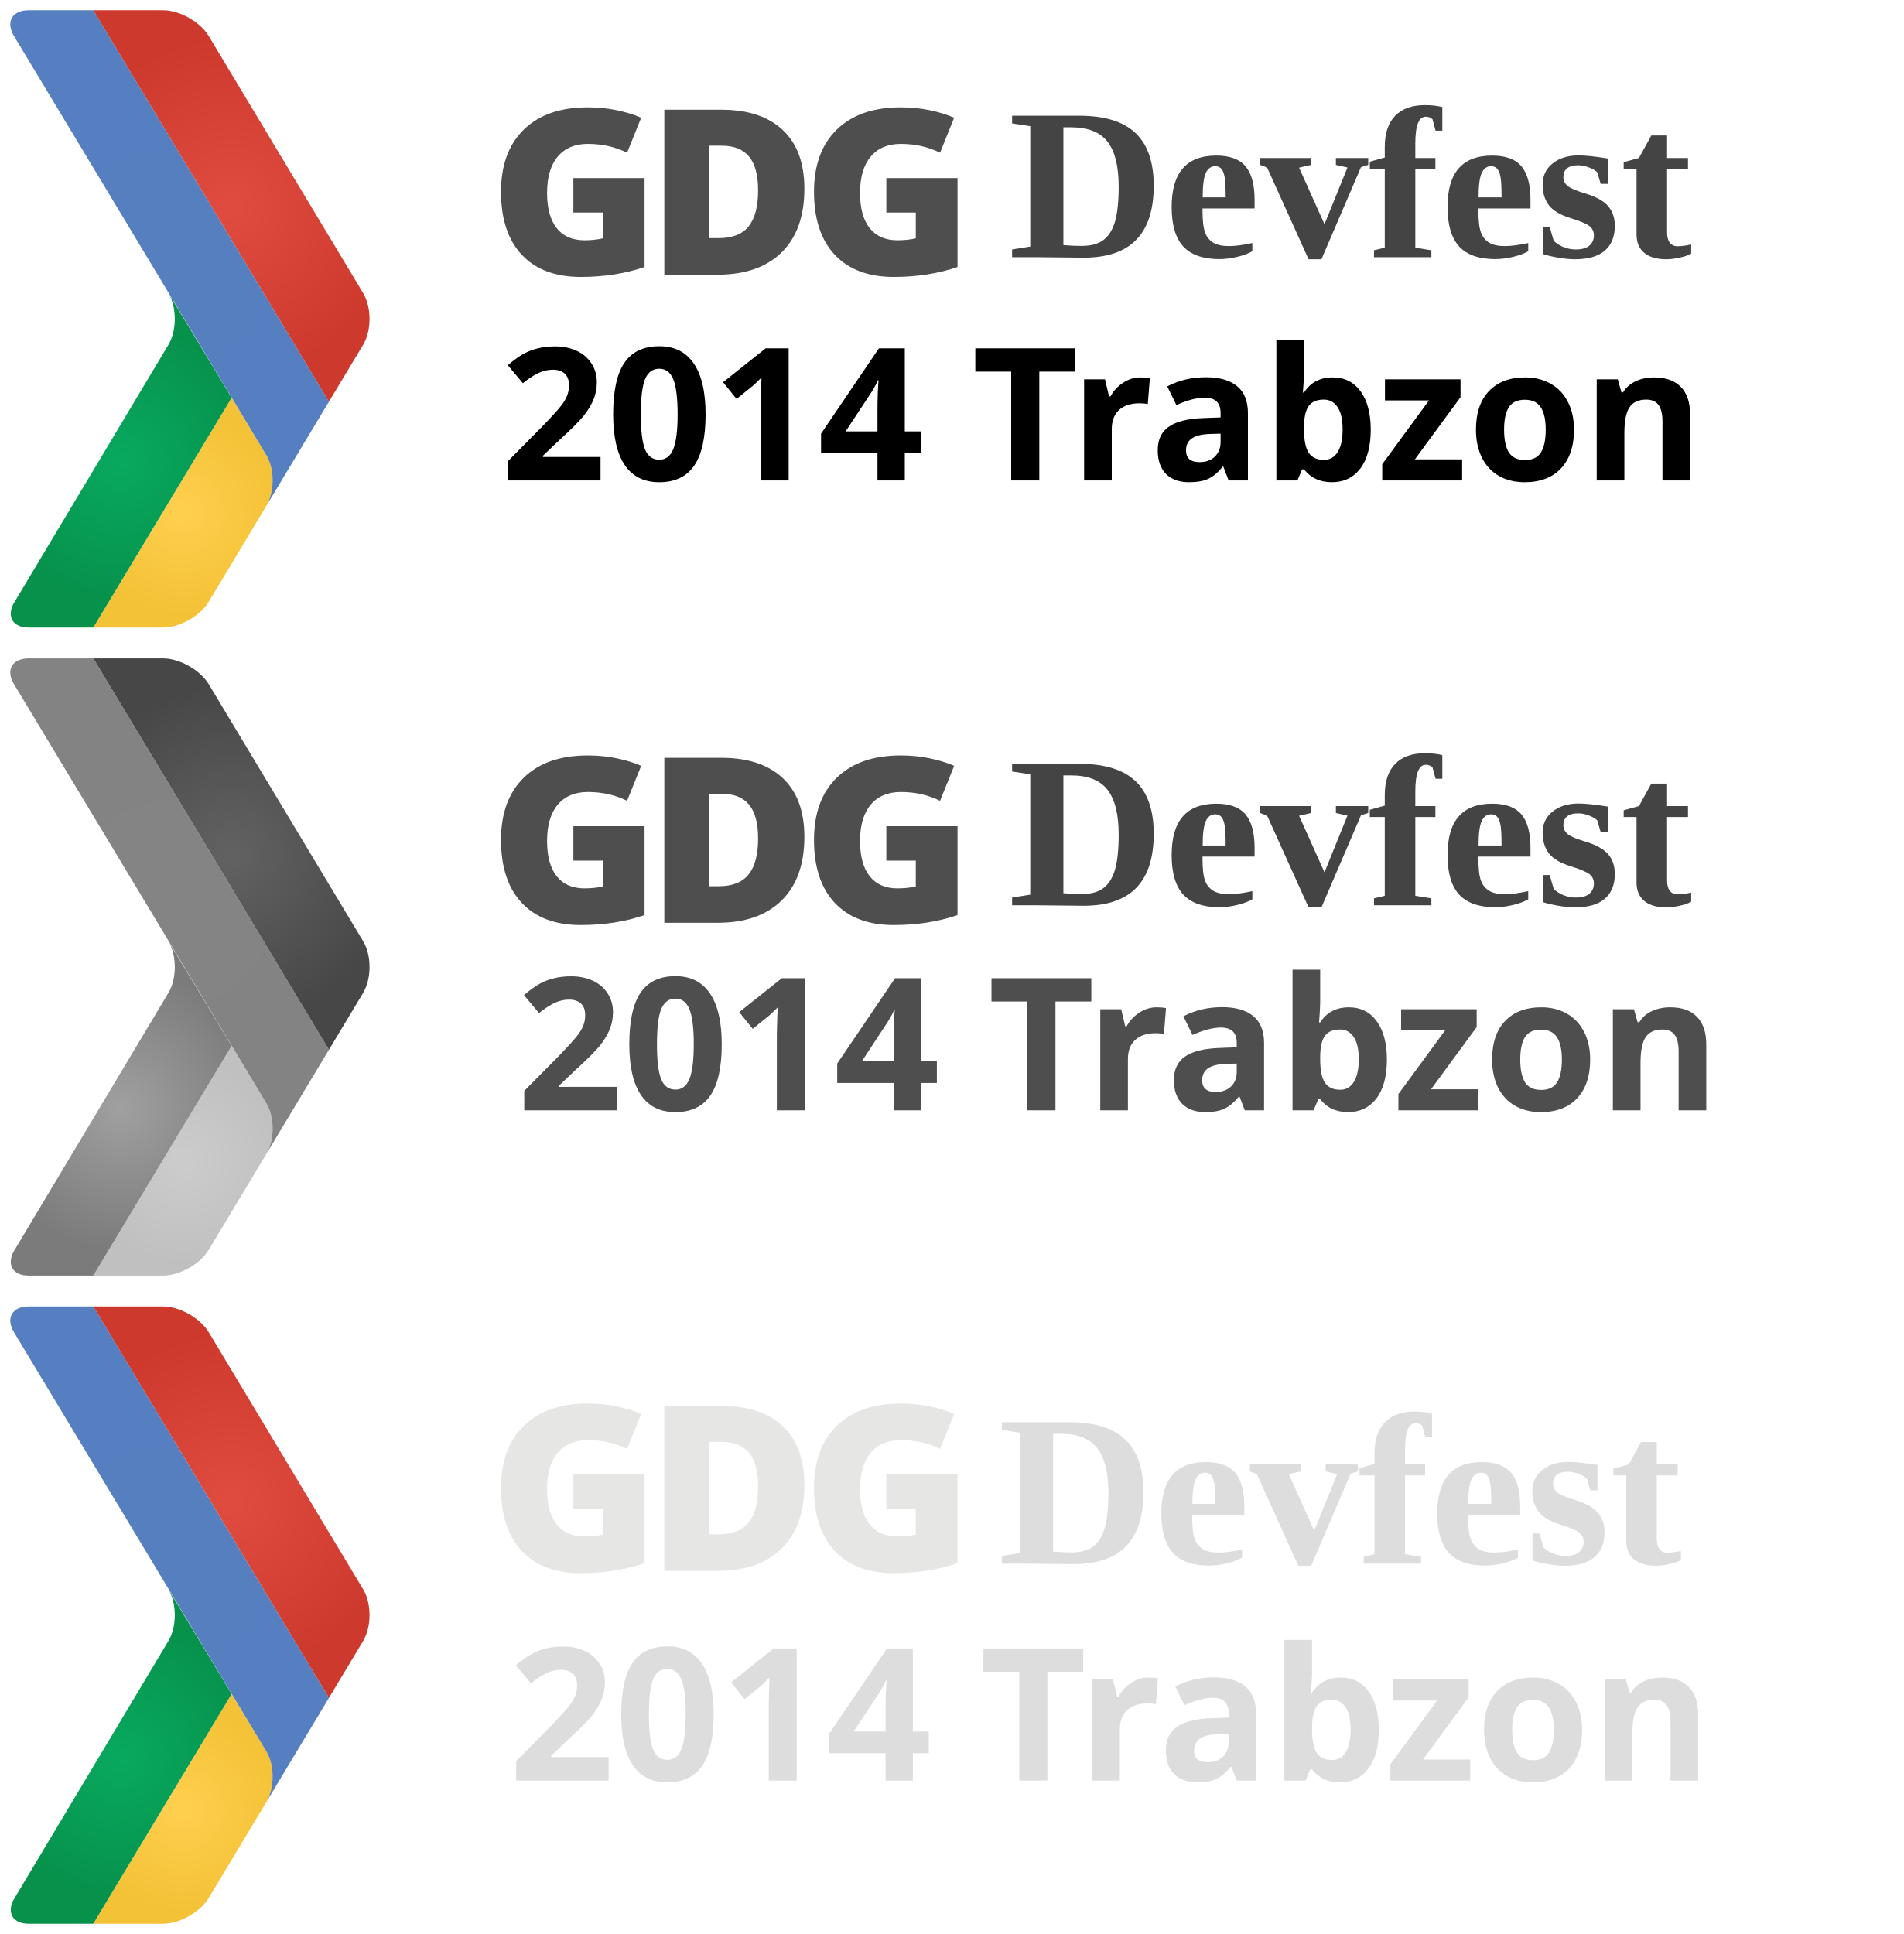
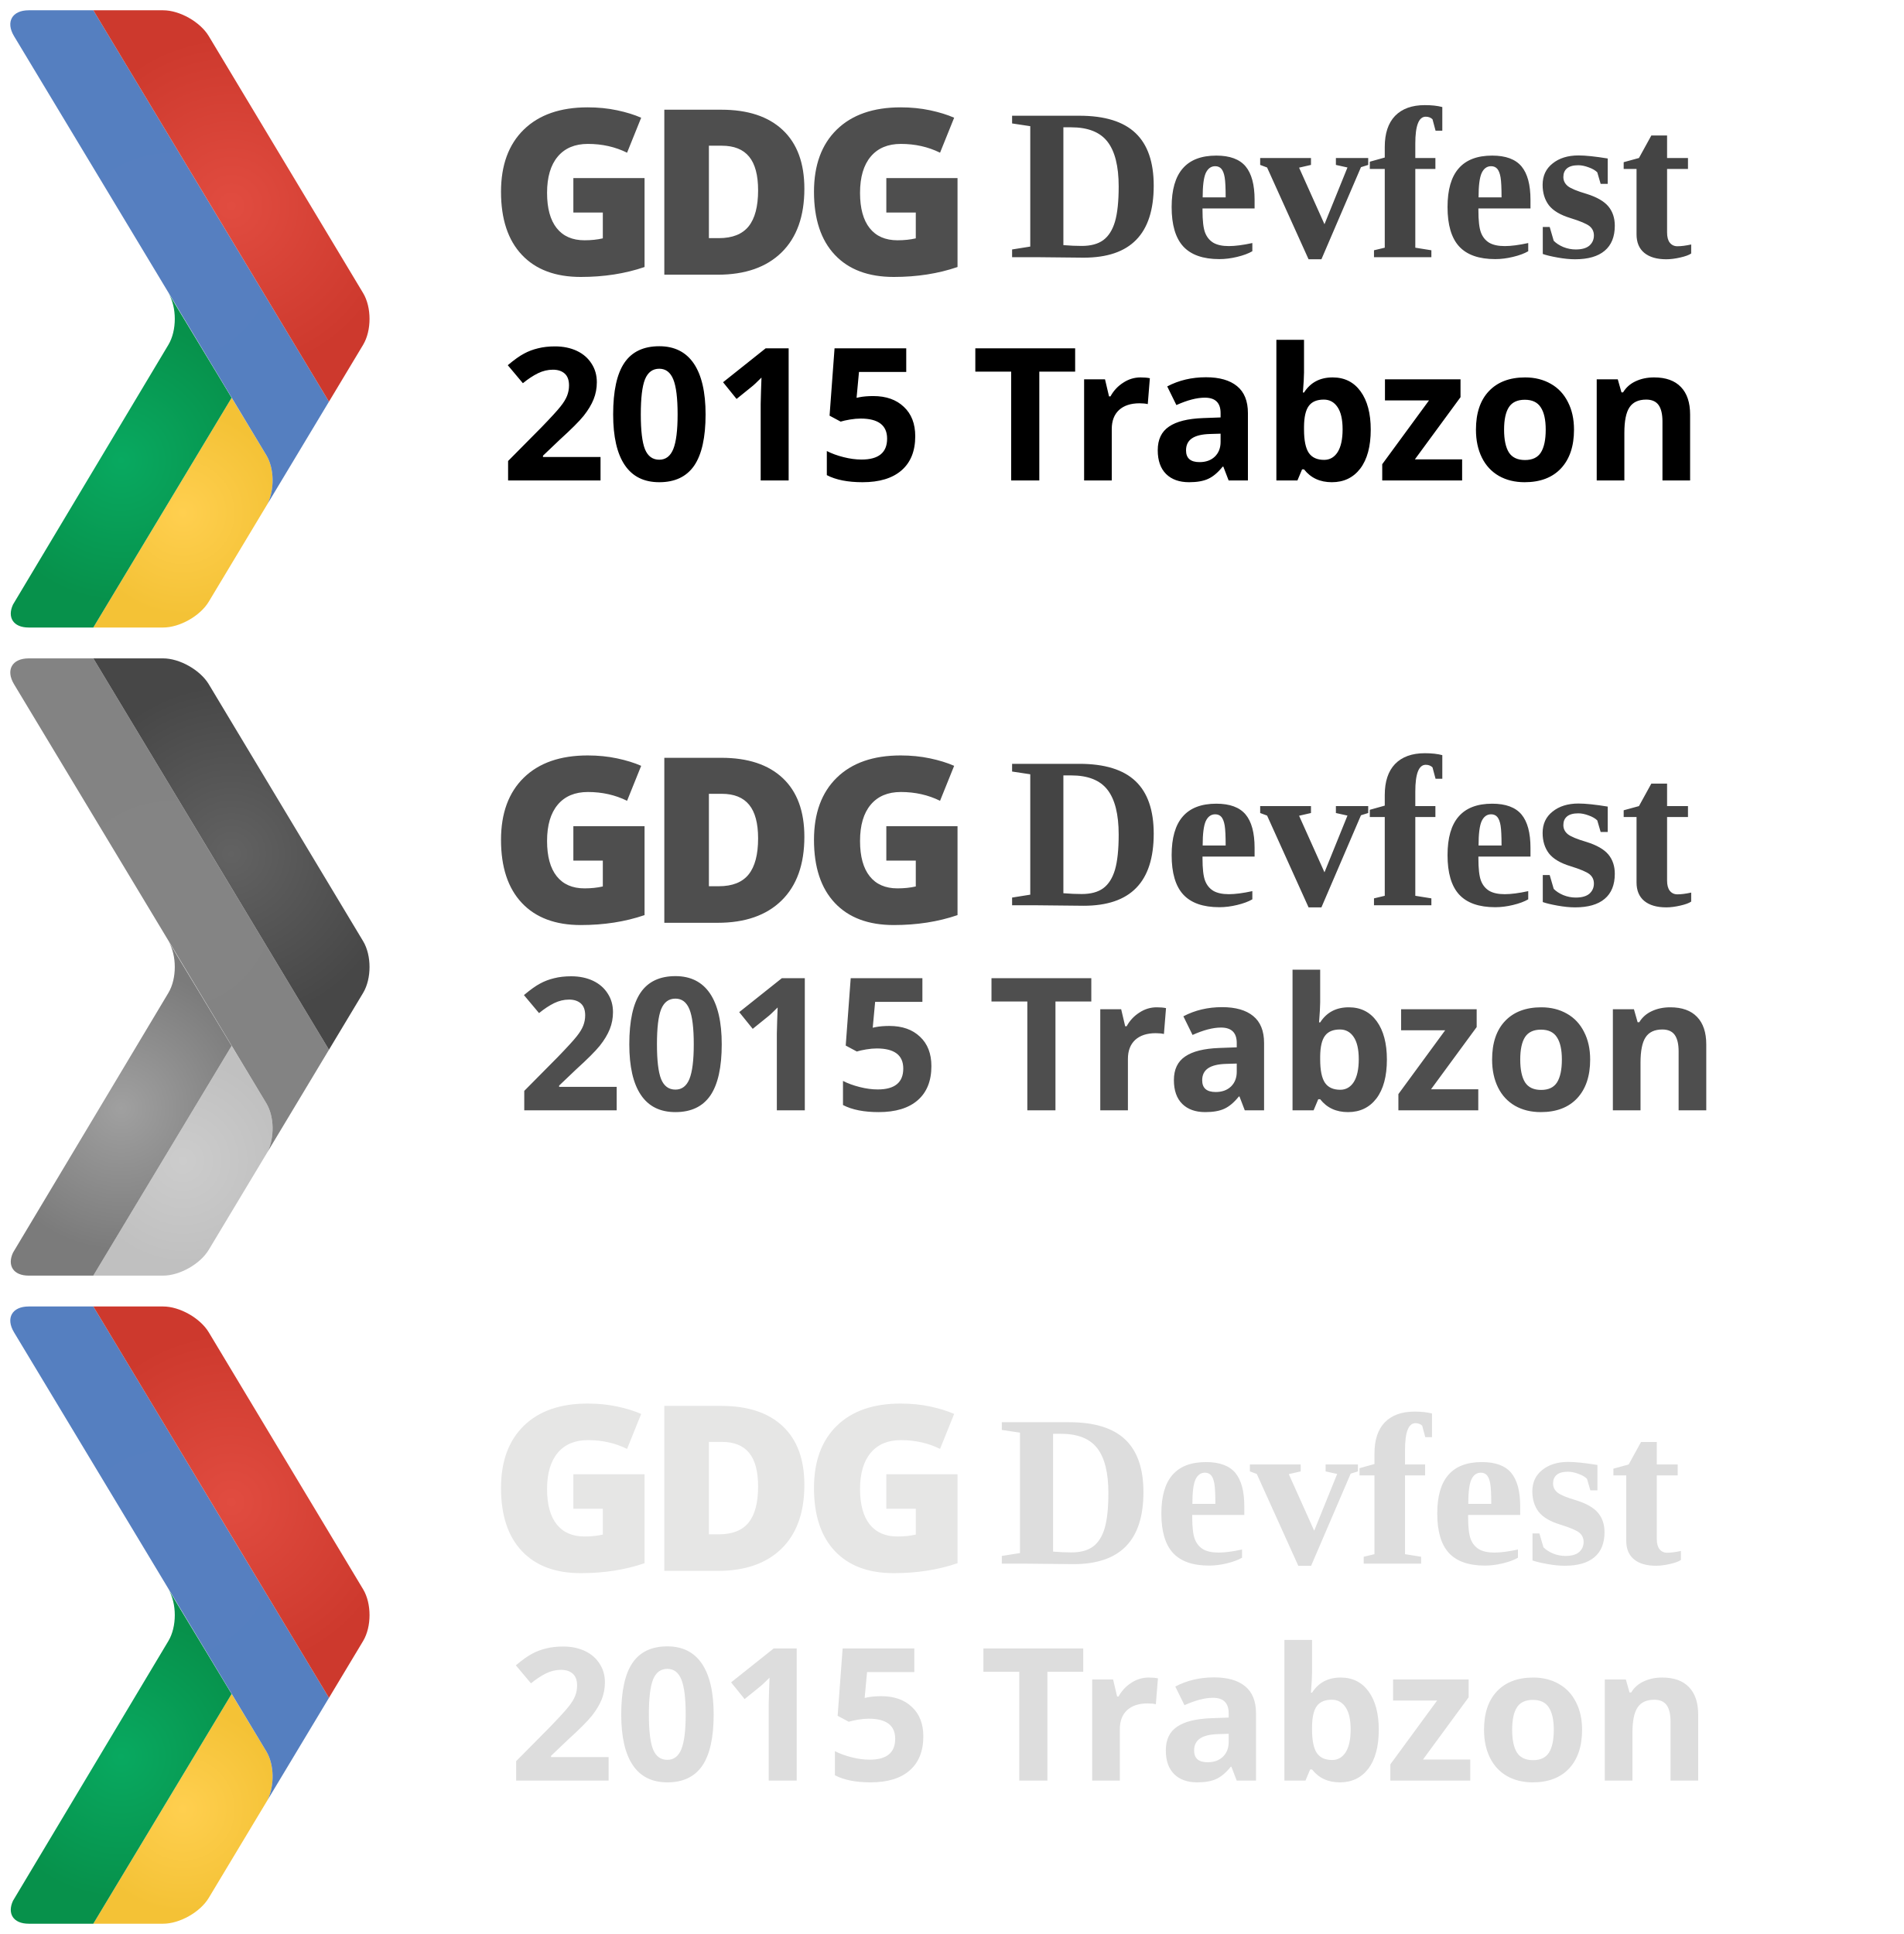
<svg xmlns="http://www.w3.org/2000/svg" width="185" height="188">
  <defs>
-     <radialGradient id="a" cx="-267.421" cy="-103.403" r="20.114" gradientTransform="matrix(.498 0 0 .498 150.953 101.325)" gradientUnits="userSpaceOnUse">
-       <stop offset="0" stop-color="#FFCF4F" id="stop3296" />
-       <stop offset="1" stop-color="#F4C236" id="stop3298" />
+     <radialGradient gradientUnits="userSpaceOnUse" gradientTransform="matrix(.498 0 0 .498 150.953 101.325)" r="20.114" cy="-103.403" cx="-267.421" id="a">
+       <stop id="stop3296" stop-color="#FFCF4F" offset="0" />
+       <stop id="stop3298" stop-color="#F4C236" offset="1" />
    </radialGradient>
-     <radialGradient id="b" cx="-279.473" cy="-113.618" r="27.658" gradientTransform="matrix(.498 0 0 .498 150.953 101.325)" gradientUnits="userSpaceOnUse">
-       <stop offset="0" stop-color="#08A960" id="stop3303" />
-       <stop offset="1" stop-color="#07914B" id="stop3305" />
+     <radialGradient gradientUnits="userSpaceOnUse" gradientTransform="matrix(.498 0 0 .498 150.953 101.325)" r="27.658" cy="-113.618" cx="-279.473" id="b">
+       <stop id="stop3303" stop-color="#08A960" offset="0" />
+       <stop id="stop3305" stop-color="#07914B" offset="1" />
    </radialGradient>
-     <radialGradient id="c" cx="-270.021" cy="-153.299" r="40.54" gradientTransform="matrix(.498 0 0 .498 150.953 101.325)" gradientUnits="userSpaceOnUse">
-       <stop offset="0" stop-color="#567FC0" id="stop3310" />
-       <stop offset="1" stop-color="#557FC0" id="stop3312" />
+     <radialGradient gradientUnits="userSpaceOnUse" gradientTransform="matrix(.498 0 0 .498 150.953 101.325)" r="40.54" cy="-153.299" cx="-270.021" id="c">
+       <stop id="stop3310" stop-color="#567FC0" offset="0" />
+       <stop id="stop3312" stop-color="#557FC0" offset="1" />
    </radialGradient>
-     <radialGradient id="d" cx="-257.957" cy="-163.264" r="33.058" gradientTransform="matrix(.498 0 0 .498 150.953 101.325)" gradientUnits="userSpaceOnUse">
-       <stop offset="0" stop-color="#E14C40" id="stop3317" />
-       <stop offset="1" stop-color="#CD392D" id="stop3319" />
+     <radialGradient gradientUnits="userSpaceOnUse" gradientTransform="matrix(.498 0 0 .498 150.953 101.325)" r="33.058" cy="-163.264" cx="-257.957" id="d">
+       <stop id="stop3317" stop-color="#E14C40" offset="0" />
+       <stop id="stop3319" stop-color="#CD392D" offset="1" />
    </radialGradient>
-     <radialGradient id="e" cx="-267.421" cy="23.107" r="20.114" gradientTransform="matrix(.498 0 0 .498 150.953 101.325)" gradientUnits="userSpaceOnUse">
-       <stop offset="0" stop-color="#ccc" id="stop3336" />
-       <stop offset="1" stop-color="#C0C0C0" id="stop3338" />
+     <radialGradient gradientUnits="userSpaceOnUse" gradientTransform="matrix(.498 0 0 .498 150.953 101.325)" r="20.114" cy="23.107" cx="-267.421" id="e">
+       <stop id="stop3336" stop-color="#ccc" offset="0" />
+       <stop id="stop3338" stop-color="#C0C0C0" offset="1" />
    </radialGradient>
-     <radialGradient id="f" cx="-279.473" cy="12.893" r="27.658" gradientTransform="matrix(.498 0 0 .498 150.953 101.325)" gradientUnits="userSpaceOnUse">
-       <stop offset="0" stop-color="#A0A0A0" id="stop3343" />
-       <stop offset="1" stop-color="#7B7B7B" id="stop3345" />
+     <radialGradient gradientUnits="userSpaceOnUse" gradientTransform="matrix(.498 0 0 .498 150.953 101.325)" r="27.658" cy="12.893" cx="-279.473" id="f">
+       <stop id="stop3343" stop-color="#A0A0A0" offset="0" />
+       <stop id="stop3345" stop-color="#7B7B7B" offset="1" />
    </radialGradient>
-     <radialGradient id="g" cx="-270.021" cy="-26.789" r="40.54" gradientTransform="matrix(.498 0 0 .498 150.953 101.325)" gradientUnits="userSpaceOnUse">
-       <stop offset="0" stop-color="#848484" id="stop3350" />
-       <stop offset="1" stop-color="#838383" id="stop3352" />
+     <radialGradient gradientUnits="userSpaceOnUse" gradientTransform="matrix(.498 0 0 .498 150.953 101.325)" r="40.54" cy="-26.789" cx="-270.021" id="g">
+       <stop id="stop3350" stop-color="#848484" offset="0" />
+       <stop id="stop3352" stop-color="#838383" offset="1" />
    </radialGradient>
-     <radialGradient id="h" cx="-257.957" cy="-36.754" r="33.058" gradientTransform="matrix(.498 0 0 .498 150.953 101.325)" gradientUnits="userSpaceOnUse">
-       <stop offset="0" stop-color="#626262" id="stop3357" />
-       <stop offset="1" stop-color="#474747" id="stop3359" />
+     <radialGradient gradientUnits="userSpaceOnUse" gradientTransform="matrix(.498 0 0 .498 150.953 101.325)" r="33.058" cy="-36.754" cx="-257.957" id="h">
+       <stop id="stop3357" stop-color="#626262" offset="0" />
+       <stop id="stop3359" stop-color="#474747" offset="1" />
    </radialGradient>
-     <radialGradient id="i" cx="-267.421" cy="149.617" r="20.114" gradientTransform="matrix(.498 0 0 .498 150.953 101.325)" gradientUnits="userSpaceOnUse">
-       <stop offset="0" stop-color="#FFCF4F" id="stop3376" />
-       <stop offset="1" stop-color="#F4C236" id="stop3378" />
+     <radialGradient gradientUnits="userSpaceOnUse" gradientTransform="matrix(.498 0 0 .498 150.953 101.325)" r="20.114" cy="149.617" cx="-267.421" id="i">
+       <stop id="stop3376" stop-color="#FFCF4F" offset="0" />
+       <stop id="stop3378" stop-color="#F4C236" offset="1" />
    </radialGradient>
-     <radialGradient id="j" cx="-279.473" cy="139.403" r="27.658" gradientTransform="matrix(.498 0 0 .498 150.953 101.325)" gradientUnits="userSpaceOnUse">
-       <stop offset="0" stop-color="#08A960" id="stop3383" />
-       <stop offset="1" stop-color="#07914B" id="stop3385" />
+     <radialGradient gradientUnits="userSpaceOnUse" gradientTransform="matrix(.498 0 0 .498 150.953 101.325)" r="27.658" cy="139.403" cx="-279.473" id="j">
+       <stop id="stop3383" stop-color="#08A960" offset="0" />
+       <stop id="stop3385" stop-color="#07914B" offset="1" />
    </radialGradient>
-     <radialGradient id="k" cx="-270.021" cy="99.721" r="40.54" gradientTransform="matrix(.498 0 0 .498 150.953 101.325)" gradientUnits="userSpaceOnUse">
-       <stop offset="0" stop-color="#567FC0" id="stop3390" />
-       <stop offset="1" stop-color="#557FC0" id="stop3392" />
+     <radialGradient gradientUnits="userSpaceOnUse" gradientTransform="matrix(.498 0 0 .498 150.953 101.325)" r="40.54" cy="99.721" cx="-270.021" id="k">
+       <stop id="stop3390" stop-color="#567FC0" offset="0" />
+       <stop id="stop3392" stop-color="#557FC0" offset="1" />
    </radialGradient>
-     <radialGradient id="l" cx="-257.957" cy="89.756" r="33.058" gradientTransform="matrix(.498 0 0 .498 150.953 101.325)" gradientUnits="userSpaceOnUse">
-       <stop offset="0" stop-color="#E14C40" id="stop3397" />
-       <stop offset="1" stop-color="#CD392D" id="stop3399" />
+     <radialGradient gradientUnits="userSpaceOnUse" gradientTransform="matrix(.498 0 0 .498 150.953 101.325)" r="33.058" cy="89.756" cx="-257.957" id="l">
+       <stop id="stop3397" stop-color="#E14C40" offset="0" />
+       <stop id="stop3399" stop-color="#CD392D" offset="1" />
    </radialGradient>
  </defs>
  <g>
-     <rect fill="none" id="canvas_background" height="402" width="582" y="-1" x="-1" />
+     <rect x="-1" y="-1" width="187" height="190" id="canvas_background" fill="none" />
  </g>
  <g>
-     <g fill="#4E4E4E" id="g3291">
-       <path d="m55.729,17.313l6.921,0l0,8.643c-1.88,0.644 -3.945,0.966 -6.197,0.966c-2.472,0 -4.383,-0.717 -5.731,-2.151c-1.349,-1.433 -2.024,-3.477 -2.024,-6.131c0,-2.589 0.739,-4.603 2.216,-6.044c1.478,-1.44 3.547,-2.161 6.209,-2.161c1.009,0 1.961,0.095 2.857,0.285c0.895,0.19 1.676,0.432 2.342,0.724l-1.371,3.4c-1.155,-0.57 -2.424,-0.855 -3.806,-0.855c-1.265,0 -2.243,0.411 -2.934,1.234c-0.691,0.822 -1.037,1.998 -1.037,3.527c0,1.499 0.313,2.641 0.938,3.428c0.625,0.786 1.526,1.179 2.704,1.179c0.644,0 1.236,-0.062 1.777,-0.187l0,-2.512l-2.863,0l0,-3.345l-0.001,0zm22.455,1.031c0,2.677 -0.737,4.739 -2.21,6.187c-1.474,1.447 -3.545,2.172 -6.215,2.172l-5.188,0l0,-16.038l5.551,0c2.574,0 4.561,0.658 5.961,1.975c1.401,1.317 2.101,3.218 2.101,5.704zm-4.497,0.154c0,-1.47 -0.291,-2.56 -0.872,-3.268c-0.581,-0.71 -1.464,-1.065 -2.649,-1.065l-1.262,0l0,8.984l0.965,0c1.317,0 2.281,-0.382 2.896,-1.146s0.922,-1.933 0.922,-3.505zm12.463,-1.185l6.921,0l0,8.643c-1.88,0.644 -3.945,0.966 -6.197,0.966c-2.472,0 -4.383,-0.717 -5.731,-2.151c-1.349,-1.433 -2.024,-3.477 -2.024,-6.131c0,-2.589 0.739,-4.603 2.216,-6.044c1.478,-1.44 3.547,-2.161 6.209,-2.161c1.009,0 1.961,0.095 2.857,0.285c0.895,0.19 1.676,0.432 2.342,0.724l-1.371,3.4c-1.155,-0.57 -2.424,-0.855 -3.806,-0.855c-1.265,0 -2.243,0.411 -2.934,1.234c-0.691,0.822 -1.037,1.998 -1.037,3.527c0,1.499 0.313,2.641 0.938,3.428c0.625,0.786 1.526,1.179 2.704,1.179c0.644,0 1.236,-0.062 1.777,-0.187l0,-2.512l-2.864,0l0,-3.345l0,0z" id="path3293" />
+     <g id="g3291" fill="#4E4E4E">
+       <path id="path3293" d="m55.729,17.313l6.921,0l0,8.643c-1.88,0.644 -3.945,0.966 -6.197,0.966c-2.472,0 -4.383,-0.717 -5.731,-2.151c-1.349,-1.433 -2.024,-3.477 -2.024,-6.131c0,-2.589 0.739,-4.603 2.216,-6.044c1.478,-1.44 3.547,-2.161 6.209,-2.161c1.009,0 1.961,0.095 2.857,0.285c0.895,0.19 1.676,0.432 2.342,0.724l-1.371,3.4c-1.155,-0.57 -2.424,-0.855 -3.806,-0.855c-1.265,0 -2.243,0.411 -2.934,1.234c-0.691,0.822 -1.037,1.998 -1.037,3.527c0,1.499 0.313,2.641 0.938,3.428c0.625,0.786 1.526,1.179 2.704,1.179c0.644,0 1.236,-0.062 1.777,-0.187l0,-2.512l-2.863,0l0,-3.345l-0.001,0zm22.455,1.031c0,2.677 -0.737,4.739 -2.21,6.187c-1.474,1.447 -3.545,2.172 -6.215,2.172l-5.188,0l0,-16.038l5.551,0c2.574,0 4.561,0.658 5.961,1.975c1.401,1.317 2.101,3.218 2.101,5.704zm-4.497,0.154c0,-1.47 -0.291,-2.56 -0.872,-3.268c-0.581,-0.71 -1.464,-1.065 -2.649,-1.065l-1.262,0l0,8.984l0.965,0c1.317,0 2.281,-0.382 2.896,-1.146s0.922,-1.933 0.922,-3.505zm12.463,-1.185l6.921,0l0,8.643c-1.88,0.644 -3.945,0.966 -6.197,0.966c-2.472,0 -4.383,-0.717 -5.731,-2.151c-1.349,-1.433 -2.024,-3.477 -2.024,-6.131c0,-2.589 0.739,-4.603 2.216,-6.044c1.478,-1.44 3.547,-2.161 6.209,-2.161c1.009,0 1.961,0.095 2.857,0.285c0.895,0.19 1.676,0.432 2.342,0.724l-1.371,3.4c-1.155,-0.57 -2.424,-0.855 -3.806,-0.855c-1.265,0 -2.243,0.411 -2.934,1.234c-0.691,0.822 -1.037,1.998 -1.037,3.527c0,1.499 0.313,2.641 0.938,3.428c0.625,0.786 1.526,1.179 2.704,1.179c0.644,0 1.236,-0.062 1.777,-0.187l0,-2.512l-2.864,0l0,-3.345l0,0z" />
      <path id="svg_3" />
    </g>
-     <path fill="url(#a)" d="m9.068,61l6.791,0c1.607,0 3.604,-1.128 4.432,-2.511l5.72,-9.519c0.677,-1.396 0.653,-3.426 -0.119,-4.713l-3.378,-5.592l-13.446,22.335z" id="path3300" />
-     <path fill="url(#b)" d="m16.368,33.514l-15.102,25.249c-0.583,1.248 0.023,2.237 1.521,2.237l6.281,0l13.446,-22.335l-6.146,-10.173c0.829,1.378 0.829,3.638 0,5.022" id="path3307" />
-     <path fill="url(#c)" d="m2.787,1c-1.613,0 -2.253,1.133 -1.424,2.511l24.529,40.745c0.772,1.288 0.795,3.317 0.119,4.713l5.963,-9.925l-22.902,-38.044l-6.285,0l0,0z" id="path3314" />
-     <path fill="url(#d)" d="m9.072,1l22.903,38.045l3.321,-5.53c0.83,-1.385 0.83,-3.645 0,-5.023l-15.004,-24.981c-0.829,-1.378 -2.825,-2.511 -4.432,-2.511l-6.788,0l0,0z" id="path3321" />
-     <g fill="#4E4E4E" id="g3331">
-       <path d="m55.729,80.313l6.921,0l0,8.643c-1.88,0.644 -3.945,0.966 -6.197,0.966c-2.472,0 -4.383,-0.717 -5.731,-2.151c-1.349,-1.433 -2.024,-3.477 -2.024,-6.131c0,-2.589 0.739,-4.603 2.216,-6.044c1.478,-1.44 3.547,-2.161 6.209,-2.161c1.009,0 1.961,0.095 2.857,0.285c0.895,0.19 1.676,0.432 2.342,0.724l-1.371,3.4c-1.155,-0.57 -2.424,-0.855 -3.806,-0.855c-1.265,0 -2.243,0.411 -2.934,1.234c-0.691,0.822 -1.037,1.998 -1.037,3.527c0,1.499 0.313,2.641 0.938,3.428c0.625,0.786 1.526,1.179 2.704,1.179c0.644,0 1.236,-0.062 1.777,-0.187l0,-2.512l-2.863,0l0,-3.345l-0.001,0zm22.455,1.031c0,2.677 -0.737,4.739 -2.21,6.187c-1.474,1.447 -3.545,2.172 -6.215,2.172l-5.188,0l0,-16.038l5.551,0c2.574,0 4.561,0.658 5.961,1.975c1.401,1.317 2.101,3.218 2.101,5.704zm-4.497,0.154c0,-1.47 -0.291,-2.56 -0.872,-3.268c-0.581,-0.71 -1.464,-1.065 -2.649,-1.065l-1.262,0l0,8.984l0.965,0c1.317,0 2.281,-0.382 2.896,-1.146s0.922,-1.933 0.922,-3.505zm12.463,-1.185l6.921,0l0,8.643c-1.88,0.644 -3.945,0.966 -6.197,0.966c-2.472,0 -4.383,-0.717 -5.731,-2.151c-1.349,-1.433 -2.024,-3.477 -2.024,-6.131c0,-2.589 0.739,-4.603 2.216,-6.044c1.478,-1.44 3.547,-2.161 6.209,-2.161c1.009,0 1.961,0.095 2.857,0.285c0.895,0.19 1.676,0.432 2.342,0.724l-1.371,3.4c-1.155,-0.57 -2.424,-0.855 -3.806,-0.855c-1.265,0 -2.243,0.411 -2.934,1.234c-0.691,0.822 -1.037,1.998 -1.037,3.527c0,1.499 0.313,2.641 0.938,3.428c0.625,0.786 1.526,1.179 2.704,1.179c0.644,0 1.236,-0.062 1.777,-0.187l0,-2.512l-2.864,0l0,-3.345l0,0z" id="path3333" />
+     <path id="path3300" d="m9.068,61l6.791,0c1.607,0 3.604,-1.128 4.432,-2.511l5.72,-9.519c0.677,-1.396 0.653,-3.426 -0.119,-4.713l-3.378,-5.592l-13.446,22.335z" fill="url(#a)" />
+     <path id="path3307" d="m16.368,33.514l-15.102,25.249c-0.583,1.248 0.023,2.237 1.521,2.237l6.281,0l13.446,-22.335l-6.146,-10.173c0.829,1.378 0.829,3.638 0,5.022" fill="url(#b)" />
+     <path id="path3314" d="m2.787,1c-1.613,0 -2.253,1.133 -1.424,2.511l24.529,40.745c0.772,1.288 0.795,3.317 0.119,4.713l5.963,-9.925l-22.902,-38.044l-6.285,0l0,0z" fill="url(#c)" />
+     <path id="path3321" d="m9.072,1l22.903,38.045l3.321,-5.53c0.83,-1.385 0.83,-3.645 0,-5.023l-15.004,-24.981c-0.829,-1.378 -2.825,-2.511 -4.432,-2.511l-6.788,0l0,0z" fill="url(#d)" />
+     <g id="g3331" fill="#4E4E4E">
+       <path id="path3333" d="m55.729,80.313l6.921,0l0,8.643c-1.88,0.644 -3.945,0.966 -6.197,0.966c-2.472,0 -4.383,-0.717 -5.731,-2.151c-1.349,-1.433 -2.024,-3.477 -2.024,-6.131c0,-2.589 0.739,-4.603 2.216,-6.044c1.478,-1.44 3.547,-2.161 6.209,-2.161c1.009,0 1.961,0.095 2.857,0.285c0.895,0.19 1.676,0.432 2.342,0.724l-1.371,3.4c-1.155,-0.57 -2.424,-0.855 -3.806,-0.855c-1.265,0 -2.243,0.411 -2.934,1.234c-0.691,0.822 -1.037,1.998 -1.037,3.527c0,1.499 0.313,2.641 0.938,3.428c0.625,0.786 1.526,1.179 2.704,1.179c0.644,0 1.236,-0.062 1.777,-0.187l0,-2.512l-2.863,0l0,-3.345l-0.001,0zm22.455,1.031c0,2.677 -0.737,4.739 -2.21,6.187c-1.474,1.447 -3.545,2.172 -6.215,2.172l-5.188,0l0,-16.038l5.551,0c2.574,0 4.561,0.658 5.961,1.975c1.401,1.317 2.101,3.218 2.101,5.704zm-4.497,0.154c0,-1.47 -0.291,-2.56 -0.872,-3.268c-0.581,-0.71 -1.464,-1.065 -2.649,-1.065l-1.262,0l0,8.984l0.965,0c1.317,0 2.281,-0.382 2.896,-1.146s0.922,-1.933 0.922,-3.505zm12.463,-1.185l6.921,0l0,8.643c-1.88,0.644 -3.945,0.966 -6.197,0.966c-2.472,0 -4.383,-0.717 -5.731,-2.151c-1.349,-1.433 -2.024,-3.477 -2.024,-6.131c0,-2.589 0.739,-4.603 2.216,-6.044c1.478,-1.44 3.547,-2.161 6.209,-2.161c1.009,0 1.961,0.095 2.857,0.285c0.895,0.19 1.676,0.432 2.342,0.724l-1.371,3.4c-1.155,-0.57 -2.424,-0.855 -3.806,-0.855c-1.265,0 -2.243,0.411 -2.934,1.234c-0.691,0.822 -1.037,1.998 -1.037,3.527c0,1.499 0.313,2.641 0.938,3.428c0.625,0.786 1.526,1.179 2.704,1.179c0.644,0 1.236,-0.062 1.777,-0.187l0,-2.512l-2.864,0l0,-3.345l0,0z" />
    </g>
-     <path fill="url(#e)" d="m9.068,124l6.791,0c1.607,0 3.604,-1.128 4.432,-2.511l5.72,-9.519c0.677,-1.396 0.653,-3.426 -0.119,-4.713l-3.378,-5.592l-13.446,22.335z" id="path3340" />
-     <path fill="url(#f)" d="m16.368,96.514l-15.102,25.249c-0.583,1.248 0.023,2.237 1.521,2.237l6.281,0l13.446,-22.335l-6.146,-10.173c0.829,1.378 0.829,3.638 0,5.022" id="path3347" />
-     <path fill="url(#g)" d="m2.787,64c-1.613,0 -2.254,1.133 -1.424,2.511l24.529,40.745c0.772,1.288 0.795,3.317 0.119,4.713l5.963,-9.925l-22.902,-38.044l-6.285,0l0,0z" id="path3354" />
-     <path fill="url(#h)" d="m9.072,64l22.903,38.045l3.321,-5.53c0.83,-1.385 0.83,-3.645 0,-5.023l-15.004,-24.98c-0.829,-1.379 -2.825,-2.512 -4.432,-2.512l-6.788,0l0,0z" id="path3361" />
-     <g fill="#E6E6E5" id="g3363" />
-     <g fill="#E6E6E5" id="g3371">
-       <path d="m55.729,143.313l6.921,0l0,8.643c-1.88,0.645 -3.945,0.967 -6.197,0.967c-2.472,0 -4.383,-0.718 -5.731,-2.151c-1.349,-1.432 -2.024,-3.477 -2.024,-6.13c0,-2.589 0.739,-4.603 2.216,-6.044c1.478,-1.441 3.547,-2.161 6.209,-2.161c1.009,0 1.961,0.095 2.857,0.284c0.895,0.19 1.676,0.432 2.342,0.725l-1.371,3.4c-1.155,-0.571 -2.424,-0.855 -3.806,-0.855c-1.265,0 -2.243,0.41 -2.934,1.234c-0.691,0.822 -1.037,1.998 -1.037,3.527c0,1.498 0.313,2.64 0.938,3.428c0.625,0.786 1.526,1.179 2.704,1.179c0.644,0 1.236,-0.062 1.777,-0.187l0,-2.512l-2.863,0l0,-3.347l-0.001,0zm22.455,1.031c0,2.677 -0.737,4.739 -2.21,6.187c-1.474,1.447 -3.545,2.172 -6.215,2.172l-5.188,0l0,-16.038l5.551,0c2.574,0 4.561,0.659 5.961,1.976c1.401,1.316 2.101,3.216 2.101,5.703zm-4.497,0.154c0,-1.47 -0.291,-2.56 -0.872,-3.268c-0.581,-0.71 -1.464,-1.066 -2.649,-1.066l-1.262,0l0,8.985l0.965,0c1.317,0 2.281,-0.383 2.896,-1.146c0.615,-0.766 0.922,-1.934 0.922,-3.505zm12.463,-1.185l6.921,0l0,8.643c-1.88,0.645 -3.945,0.967 -6.197,0.967c-2.472,0 -4.383,-0.718 -5.731,-2.151c-1.349,-1.432 -2.024,-3.477 -2.024,-6.13c0,-2.589 0.739,-4.603 2.216,-6.044c1.478,-1.441 3.547,-2.161 6.209,-2.161c1.009,0 1.961,0.095 2.857,0.284c0.895,0.19 1.676,0.432 2.342,0.725l-1.371,3.4c-1.155,-0.571 -2.424,-0.855 -3.806,-0.855c-1.265,0 -2.243,0.41 -2.934,1.234c-0.691,0.822 -1.037,1.998 -1.037,3.527c0,1.498 0.313,2.64 0.938,3.428c0.625,0.786 1.526,1.179 2.704,1.179c0.644,0 1.236,-0.062 1.777,-0.187l0,-2.512l-2.864,0l0,-3.347l0,0z" id="path3373" />
+     <path id="path3340" d="m9.068,124l6.791,0c1.607,0 3.604,-1.128 4.432,-2.511l5.72,-9.519c0.677,-1.396 0.653,-3.426 -0.119,-4.713l-3.378,-5.592l-13.446,22.335z" fill="url(#e)" />
+     <path id="path3347" d="m16.368,96.514l-15.102,25.249c-0.583,1.248 0.023,2.237 1.521,2.237l6.281,0l13.446,-22.335l-6.146,-10.173c0.829,1.378 0.829,3.638 0,5.022" fill="url(#f)" />
+     <path id="path3354" d="m2.787,64c-1.613,0 -2.254,1.133 -1.424,2.511l24.529,40.745c0.772,1.288 0.795,3.317 0.119,4.713l5.963,-9.925l-22.902,-38.044l-6.285,0l0,0z" fill="url(#g)" />
+     <path id="path3361" d="m9.072,64l22.903,38.045l3.321,-5.53c0.83,-1.385 0.83,-3.645 0,-5.023l-15.004,-24.98c-0.829,-1.379 -2.825,-2.512 -4.432,-2.512l-6.788,0l0,0z" fill="url(#h)" />
+     <g id="g3363" fill="#E6E6E5" />
+     <g id="g3371" fill="#E6E6E5">
+       <path id="path3373" d="m55.729,143.313l6.921,0l0,8.643c-1.88,0.645 -3.945,0.967 -6.197,0.967c-2.472,0 -4.383,-0.718 -5.731,-2.151c-1.349,-1.432 -2.024,-3.477 -2.024,-6.13c0,-2.589 0.739,-4.603 2.216,-6.044c1.478,-1.441 3.547,-2.161 6.209,-2.161c1.009,0 1.961,0.095 2.857,0.284c0.895,0.19 1.676,0.432 2.342,0.725l-1.371,3.4c-1.155,-0.571 -2.424,-0.855 -3.806,-0.855c-1.265,0 -2.243,0.41 -2.934,1.234c-0.691,0.822 -1.037,1.998 -1.037,3.527c0,1.498 0.313,2.64 0.938,3.428c0.625,0.786 1.526,1.179 2.704,1.179c0.644,0 1.236,-0.062 1.777,-0.187l0,-2.512l-2.863,0l0,-3.347l-0.001,0zm22.455,1.031c0,2.677 -0.737,4.739 -2.21,6.187c-1.474,1.447 -3.545,2.172 -6.215,2.172l-5.188,0l0,-16.038l5.551,0c2.574,0 4.561,0.659 5.961,1.976c1.401,1.316 2.101,3.216 2.101,5.703zm-4.497,0.154c0,-1.47 -0.291,-2.56 -0.872,-3.268c-0.581,-0.71 -1.464,-1.066 -2.649,-1.066l-1.262,0l0,8.985l0.965,0c1.317,0 2.281,-0.383 2.896,-1.146c0.615,-0.766 0.922,-1.934 0.922,-3.505zm12.463,-1.185l6.921,0l0,8.643c-1.88,0.645 -3.945,0.967 -6.197,0.967c-2.472,0 -4.383,-0.718 -5.731,-2.151c-1.349,-1.432 -2.024,-3.477 -2.024,-6.13c0,-2.589 0.739,-4.603 2.216,-6.044c1.478,-1.441 3.547,-2.161 6.209,-2.161c1.009,0 1.961,0.095 2.857,0.284c0.895,0.19 1.676,0.432 2.342,0.725l-1.371,3.4c-1.155,-0.571 -2.424,-0.855 -3.806,-0.855c-1.265,0 -2.243,0.41 -2.934,1.234c-0.691,0.822 -1.037,1.998 -1.037,3.527c0,1.498 0.313,2.64 0.938,3.428c0.625,0.786 1.526,1.179 2.704,1.179c0.644,0 1.236,-0.062 1.777,-0.187l0,-2.512l-2.864,0l0,-3.347l0,0z" />
    </g>
-     <path fill="url(#i)" d="m9.068,187l6.791,0c1.607,0 3.604,-1.128 4.432,-2.511l5.72,-9.519c0.677,-1.396 0.653,-3.426 -0.119,-4.713l-3.378,-5.592l-13.446,22.335z" id="path3380" />
-     <path fill="url(#j)" d="m16.368,159.514l-15.102,25.249c-0.583,1.248 0.023,2.237 1.521,2.237l6.281,0l13.446,-22.335l-6.146,-10.173c0.829,1.378 0.829,3.638 0,5.022" id="path3387" />
-     <path fill="url(#k)" d="m2.787,127c-1.613,0 -2.254,1.133 -1.424,2.511l24.529,40.745c0.772,1.288 0.795,3.317 0.119,4.713l5.963,-9.925l-22.902,-38.044l-6.285,0l0,0z" id="path3394" />
-     <path fill="url(#l)" d="m9.072,127l22.903,38.045l3.321,-5.53c0.83,-1.385 0.83,-3.645 0,-5.023l-15.004,-24.981c-0.829,-1.378 -2.825,-2.511 -4.432,-2.511l-6.788,0l0,0z" id="path3401" />
-     <text xml:space="preserve" x="48.668" y="46.706" id="text3409" font-family="Open Sans" fill="#000000" font-weight="bold" font-style="normal" font-size="18px">2014 Trabzon</text>
-     <text xml:space="preserve" x="50.238" y="107.933" id="text4204" font-family="Open Sans" fill="#4e4e4e" font-weight="bold" font-style="normal" font-size="18px">2014 Trabzon</text>
-     <text stroke-width="null" stroke="null" xml:space="preserve" x="49.453" y="173.086" id="text4208" font-family="Open Sans" fill="#DDDDDD" font-weight="bold" font-style="normal" font-size="18px">2014 Trabzon</text>
-     <text font-style="normal" font-weight="bold" xml:space="preserve" text-anchor="left" font-family="'Times New Roman', Times, serif" font-size="21" id="svg_4" y="25" x="98" stroke-opacity="null" stroke-width="null" stroke="null" fill="#444444">Devfest</text>
-     <text font-style="normal" font-weight="bold" xml:space="preserve" text-anchor="left" font-family="'Times New Roman', Times, serif" font-size="21" id="svg_5" y="88" x="98" stroke-opacity="null" stroke-width="null" stroke="null" fill="#444444">Devfest</text>
-     <text font-style="normal" font-weight="bold" xml:space="preserve" text-anchor="left" font-family="'Times New Roman', Times, serif" font-size="21" id="svg_6" y="152" x="97" stroke-opacity="null" stroke-width="null" stroke="null" fill="#DDDDDD">Devfest</text>
+     <path id="path3380" d="m9.068,187l6.791,0c1.607,0 3.604,-1.128 4.432,-2.511l5.72,-9.519c0.677,-1.396 0.653,-3.426 -0.119,-4.713l-3.378,-5.592l-13.446,22.335z" fill="url(#i)" />
+     <path id="path3387" d="m16.368,159.514l-15.102,25.249c-0.583,1.248 0.023,2.237 1.521,2.237l6.281,0l13.446,-22.335l-6.146,-10.173c0.829,1.378 0.829,3.638 0,5.022" fill="url(#j)" />
+     <path id="path3394" d="m2.787,127c-1.613,0 -2.254,1.133 -1.424,2.511l24.529,40.745c0.772,1.288 0.795,3.317 0.119,4.713l5.963,-9.925l-22.902,-38.044l-6.285,0l0,0z" fill="url(#k)" />
+     <path id="path3401" d="m9.072,127l22.903,38.045l3.321,-5.53c0.83,-1.385 0.83,-3.645 0,-5.023l-15.004,-24.981c-0.829,-1.378 -2.825,-2.511 -4.432,-2.511l-6.788,0l0,0z" fill="url(#l)" />
+     <text style="cursor: move;" font-size="18px" font-style="normal" font-weight="bold" fill="#000000" font-family="Open Sans" id="text3409" y="46.706" x="48.668" xml:space="preserve">2015 Trabzon</text>
+     <text style="cursor: move;" font-size="18px" font-style="normal" font-weight="bold" fill="#4e4e4e" font-family="Open Sans" id="text4204" y="107.933" x="50.238" xml:space="preserve">2015 Trabzon</text>
+     <text style="cursor: text;" font-size="18px" font-style="normal" font-weight="bold" fill="#DDDDDD" font-family="Open Sans" id="text4208" y="173.086" x="49.453" xml:space="preserve" stroke="null" stroke-width="null">2015 Trabzon</text>
+     <text fill="#444444" stroke="null" stroke-width="null" stroke-opacity="null" x="98" y="25" id="svg_4" font-size="21" font-family="'Times New Roman', Times, serif" text-anchor="left" xml:space="preserve" font-weight="bold" font-style="normal">Devfest</text>
+     <text fill="#444444" stroke="null" stroke-width="null" stroke-opacity="null" x="98" y="88" id="svg_5" font-size="21" font-family="'Times New Roman', Times, serif" text-anchor="left" xml:space="preserve" font-weight="bold" font-style="normal">Devfest</text>
+     <text fill="#DDDDDD" stroke="null" stroke-width="null" stroke-opacity="null" x="97" y="152" id="svg_6" font-size="21" font-family="'Times New Roman', Times, serif" text-anchor="left" xml:space="preserve" font-weight="bold" font-style="normal">Devfest</text>
  </g>
</svg>
